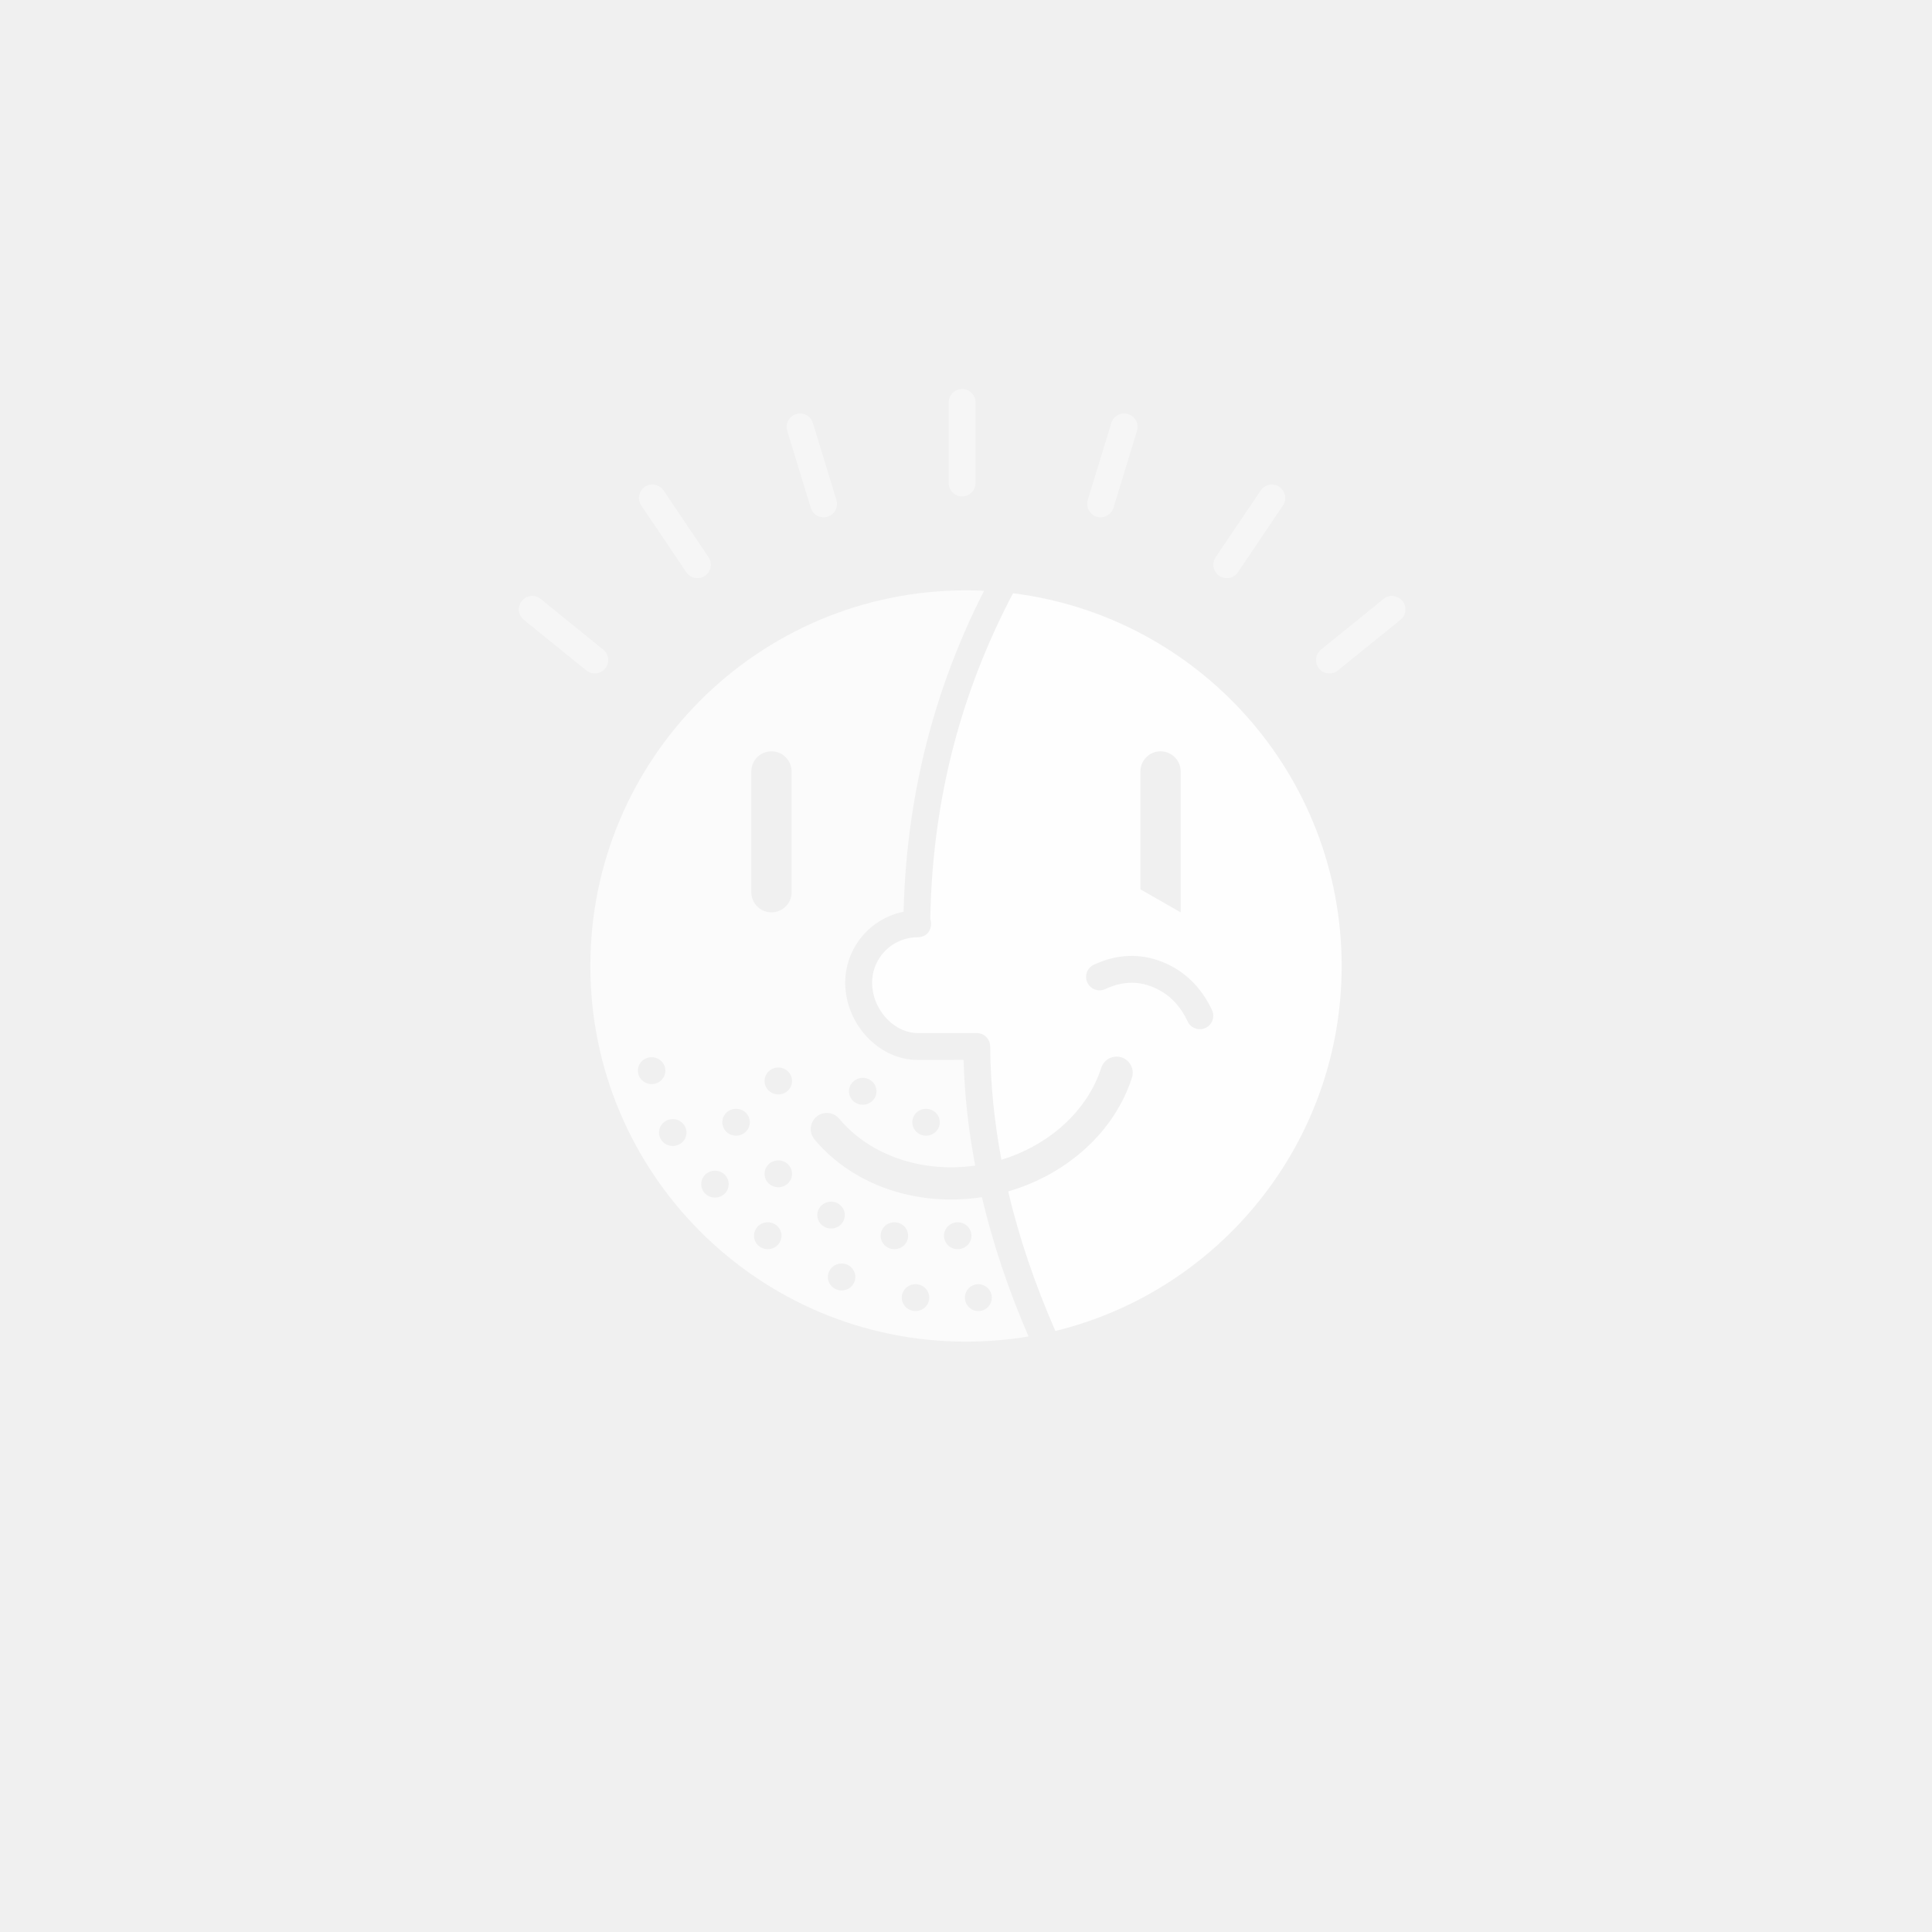
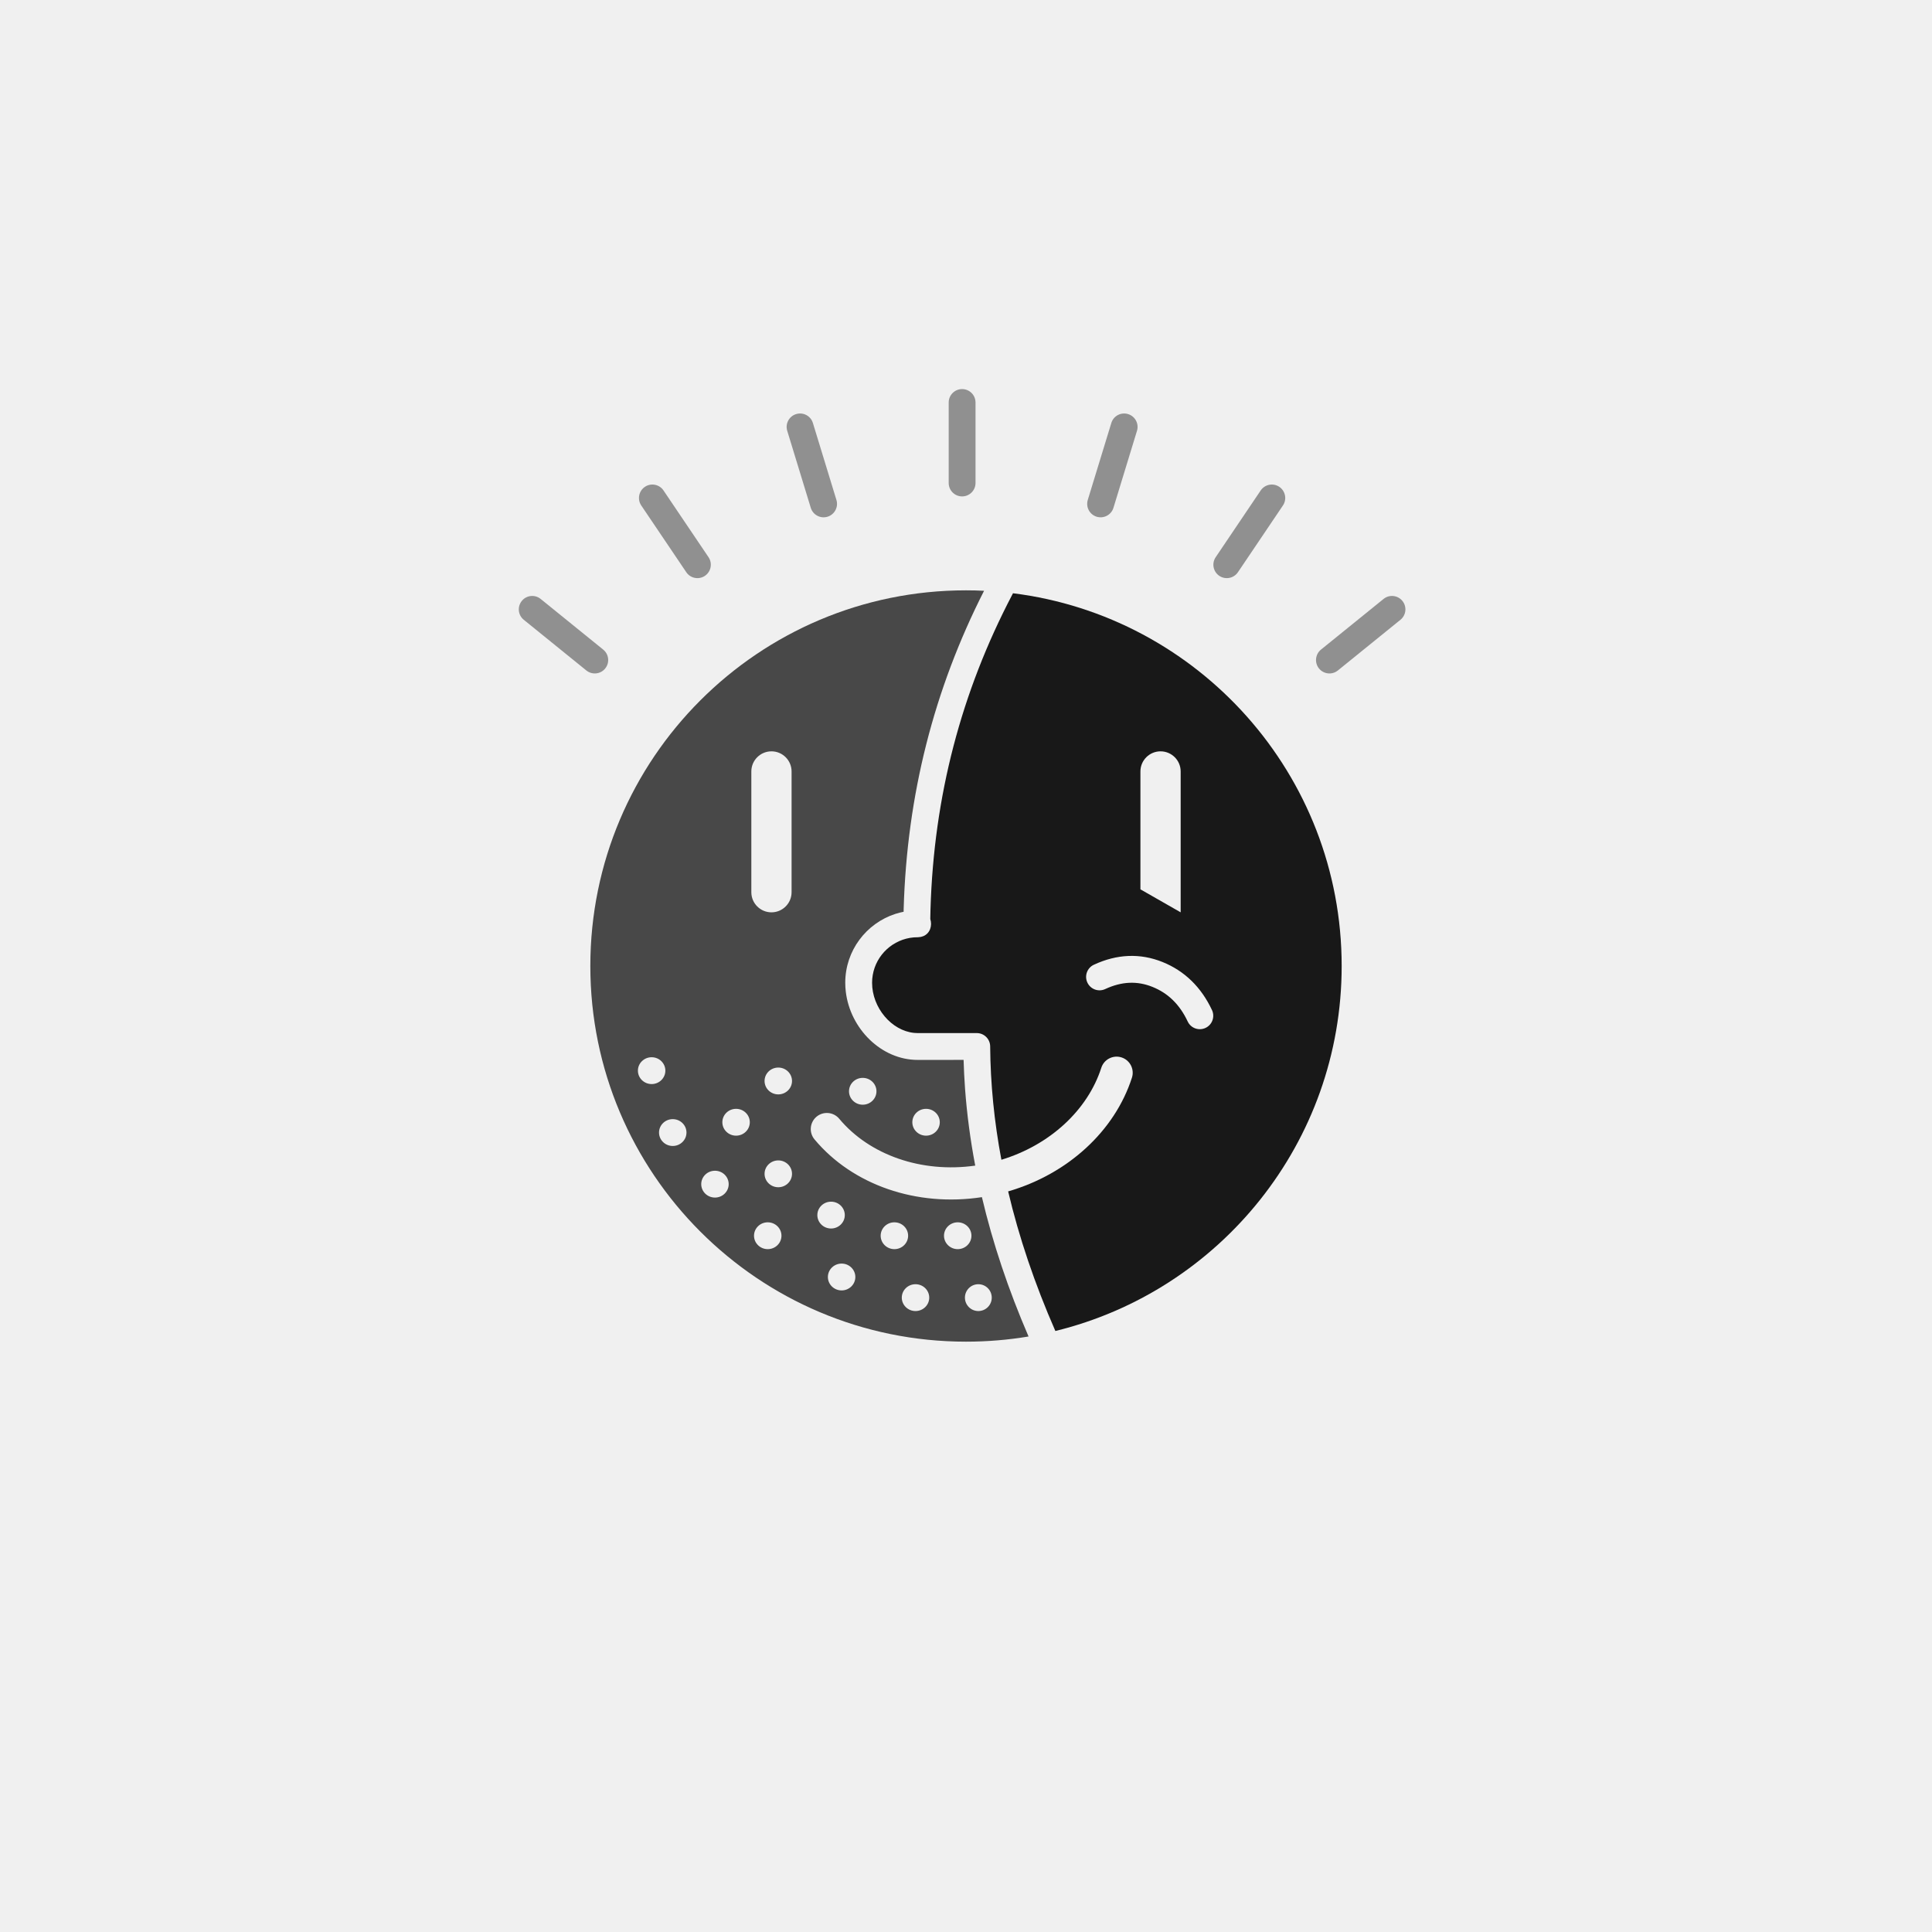
- <svg xmlns="http://www.w3.org/2000/svg" width="72px" height="72px" viewBox="0 0 72 72" version="1.1">
+ <svg xmlns="http://www.w3.org/2000/svg" id="avatar" class="avatar-dark" width="72px" height="72px" viewBox="0 0 72 72" version="1.1">
  <g id="avatar.dark" stroke="none" stroke-width="1" fill="none" fill-rule="evenodd">
-     <path d="M36,22 C36.226,22 36.451,22.005 36.673,22.017 C34.803,25.697 33.801,29.629 33.677,33.868 L33.677,33.868 L33.675,33.979 L33.535,34.01 L33.37,34.057 C32.285,34.407 31.5,35.424 31.5,36.624 L31.5,36.624 L31.505,36.792 L31.52,36.957 C31.683,38.331 32.836,39.5 34.2,39.5 L34.2,39.5 L35.91,39.499 L35.931,40.03 L35.965,40.581 C36.035,41.526 36.161,42.478 36.344,43.439 C34.336,43.724 32.402,43.042 31.276,41.693 C31.063,41.438 30.685,41.404 30.43,41.616 C30.176,41.829 30.142,42.207 30.354,42.461 C31.77,44.159 34.157,44.987 36.593,44.614 C36.996,46.324 37.575,48.054 38.331,49.807 C37.573,49.934 36.794,50 36,50 C28.268,50 22,43.732 22,36 C22,28.268 28.268,22 36,22 Z M34.118,47.859 C33.836,47.859 33.607,48.083 33.607,48.359 C33.607,48.635 33.836,48.859 34.118,48.859 C34.401,48.859 34.63,48.635 34.63,48.359 C34.63,48.083 34.401,47.859 34.118,47.859 Z M36.46,47.859 C36.184,47.859 35.96,48.083 35.96,48.359 C35.96,48.635 36.184,48.859 36.46,48.859 C36.736,48.859 36.96,48.635 36.96,48.359 C36.96,48.083 36.736,47.859 36.46,47.859 Z M31.365,47.09 C31.082,47.09 30.853,47.314 30.853,47.59 C30.853,47.866 31.082,48.09 31.365,48.09 C31.647,48.09 31.876,47.866 31.876,47.59 C31.876,47.314 31.647,47.09 31.365,47.09 Z M28.611,45.552 C28.329,45.552 28.1,45.776 28.1,46.052 C28.1,46.328 28.329,46.552 28.611,46.552 C28.894,46.552 29.123,46.328 29.123,46.052 C29.123,45.776 28.894,45.552 28.611,45.552 Z M35.691,45.552 C35.409,45.552 35.18,45.776 35.18,46.052 C35.18,46.328 35.409,46.552 35.691,46.552 C35.974,46.552 36.203,46.328 36.203,46.052 C36.203,45.776 35.974,45.552 35.691,45.552 Z M33.331,45.552 C33.049,45.552 32.82,45.776 32.82,46.052 C32.82,46.328 33.049,46.552 33.331,46.552 C33.614,46.552 33.843,46.328 33.843,46.052 C33.843,45.776 33.614,45.552 33.331,45.552 Z M30.971,44.783 C30.689,44.783 30.46,45.007 30.46,45.283 C30.46,45.559 30.689,45.783 30.971,45.783 C31.254,45.783 31.483,45.559 31.483,45.283 C31.483,45.007 31.254,44.783 30.971,44.783 Z M26.645,43.63 C26.362,43.63 26.133,43.853 26.133,44.13 C26.133,44.406 26.362,44.63 26.645,44.63 C26.927,44.63 27.156,44.406 27.156,44.13 C27.156,43.853 26.927,43.63 26.645,43.63 Z M29.005,43.245 C28.722,43.245 28.493,43.469 28.493,43.745 C28.493,44.021 28.722,44.245 29.005,44.245 C29.287,44.245 29.516,44.021 29.516,43.745 C29.516,43.469 29.287,43.245 29.005,43.245 Z M25.071,41.707 C24.789,41.707 24.56,41.931 24.56,42.207 C24.56,42.483 24.789,42.707 25.071,42.707 C25.354,42.707 25.583,42.483 25.583,42.207 C25.583,41.931 25.354,41.707 25.071,41.707 Z M27.431,41.323 C27.149,41.323 26.92,41.546 26.92,41.823 C26.92,42.099 27.149,42.323 27.431,42.323 C27.714,42.323 27.943,42.099 27.943,41.823 C27.943,41.546 27.714,41.323 27.431,41.323 Z M34.511,41.323 C34.229,41.323 34,41.546 34,41.823 C34,42.099 34.229,42.323 34.511,42.323 C34.794,42.323 35.023,42.099 35.023,41.823 C35.023,41.546 34.794,41.323 34.511,41.323 Z M32.151,40.169 C31.869,40.169 31.64,40.393 31.64,40.669 C31.64,40.945 31.869,41.169 32.151,41.169 C32.434,41.169 32.663,40.945 32.663,40.669 C32.663,40.393 32.434,40.169 32.151,40.169 Z M29.005,39.785 C28.722,39.785 28.493,40.008 28.493,40.285 C28.493,40.561 28.722,40.785 29.005,40.785 C29.287,40.785 29.516,40.561 29.516,40.285 C29.516,40.008 29.287,39.785 29.005,39.785 Z M24.285,39.4 C24.002,39.4 23.773,39.624 23.773,39.9 C23.773,40.176 24.002,40.4 24.285,40.4 C24.567,40.4 24.796,40.176 24.796,39.9 C24.796,39.624 24.567,39.4 24.285,39.4 Z M28.75,28 C28.336,28 28,28.336 28,28.75 L28,28.75 L28,33.25 C28,33.664 28.336,34 28.75,34 C29.164,34 29.5,33.664 29.5,33.25 L29.5,33.25 L29.5,28.75 C29.5,28.336 29.164,28 28.75,28 Z" id="Combined-Shape" fill="#FFFFFF" fill-rule="nonzero" opacity="0.7" />
-     <path d="M37.752,22.109 C44.657,22.97 50,28.861 50,36 C50,42.584 45.455,48.107 39.33,49.602 C38.56,47.842 37.973,46.107 37.571,44.4 C39.793,43.756 41.543,42.152 42.184,40.162 C42.285,39.847 42.112,39.509 41.797,39.407 C41.481,39.305 41.143,39.479 41.042,39.794 C40.535,41.369 39.13,42.671 37.319,43.221 C37.051,41.794 36.911,40.386 36.901,38.996 C36.899,38.721 36.675,38.499 36.401,38.5 L36.401,38.5 L34.2,38.5 L34.066,38.493 C33.226,38.41 32.5,37.557 32.5,36.624 L32.5,36.624 L32.506,36.478 L32.525,36.335 C32.654,35.583 33.28,35 34.053,34.934 L34.053,34.934 L34.215,34.928 L34.318,34.916 L34.409,34.888 C34.663,34.783 34.749,34.492 34.669,34.249 L34.669,34.249 L34.677,33.882 C34.802,29.676 35.821,25.792 37.727,22.156 L37.727,22.156 Z M43.323,35.851 C42.49,35.516 41.627,35.552 40.765,35.953 C40.515,36.069 40.406,36.367 40.523,36.617 C40.639,36.867 40.936,36.976 41.187,36.86 C41.803,36.574 42.379,36.549 42.95,36.779 C43.532,37.013 43.964,37.435 44.262,38.068 C44.379,38.318 44.677,38.425 44.927,38.307 C45.177,38.19 45.284,37.892 45.167,37.642 C44.764,36.786 44.145,36.182 43.323,35.851 Z M43.25,28 C42.836,28 42.5,28.336 42.5,28.75 L42.5,28.75 L42.5,33.143 L44,34 L44,28.75 C44,28.336 43.664,28 43.25,28 Z" id="Combined-Shape" fill="#FFFFFF" fill-rule="nonzero" opacity="0.9" />
-     <path d="M52.264,22.395 C52.438,22.61 52.405,22.925 52.19,23.098 L49.859,24.986 C49.644,25.16 49.329,25.127 49.155,24.912 C48.982,24.698 49.015,24.383 49.229,24.209 L51.561,22.321 C51.775,22.147 52.09,22.18 52.264,22.395 Z M20.149,22.321 L22.48,24.209 C22.695,24.383 22.728,24.698 22.554,24.912 C22.381,25.127 22.066,25.16 21.851,24.986 L19.52,23.098 C19.305,22.925 19.272,22.61 19.446,22.395 C19.619,22.18 19.934,22.147 20.149,22.321 Z M47.676,18.143 C47.905,18.298 47.966,18.609 47.811,18.838 L46.134,21.325 C45.979,21.554 45.668,21.614 45.439,21.46 C45.211,21.305 45.15,20.994 45.305,20.765 L46.982,18.278 C47.137,18.049 47.447,17.989 47.676,18.143 Z M24.727,18.278 L26.405,20.765 C26.559,20.994 26.499,21.305 26.27,21.46 C26.041,21.614 25.73,21.554 25.576,21.325 L23.898,18.838 C23.744,18.609 23.804,18.298 24.033,18.143 C24.262,17.989 24.573,18.049 24.727,18.278 Z M42.04,15.432 C42.304,15.512 42.453,15.792 42.372,16.056 L41.495,18.925 C41.414,19.189 41.134,19.337 40.87,19.257 C40.606,19.176 40.458,18.896 40.538,18.632 L41.416,15.763 C41.496,15.499 41.776,15.351 42.04,15.432 Z M30.294,15.763 L31.171,18.632 C31.252,18.896 31.103,19.176 30.839,19.257 C30.575,19.337 30.296,19.189 30.215,18.925 L29.338,16.056 C29.257,15.792 29.406,15.512 29.67,15.432 C29.934,15.351 30.213,15.499 30.294,15.763 Z M35.855,14.5 C36.131,14.5 36.355,14.724 36.355,15 L36.355,18 C36.355,18.276 36.131,18.5 35.855,18.5 C35.579,18.5 35.355,18.276 35.355,18 L35.355,15 C35.355,14.724 35.579,14.5 35.855,14.5 Z" id="Combined-Shape" fill="#FFFFFF" opacity="0.4" />
+     <path d="M36,22 C36.226,22 36.451,22.005 36.673,22.017 C34.803,25.697 33.801,29.629 33.677,33.868 L33.677,33.868 L33.675,33.979 L33.535,34.01 L33.37,34.057 C32.285,34.407 31.5,35.424 31.5,36.624 L31.5,36.624 L31.505,36.792 L31.52,36.957 C31.683,38.331 32.836,39.5 34.2,39.5 L34.2,39.5 L35.91,39.499 L35.931,40.03 L35.965,40.581 C36.035,41.526 36.161,42.478 36.344,43.439 C34.336,43.724 32.402,43.042 31.276,41.693 C31.063,41.438 30.685,41.404 30.43,41.616 C30.176,41.829 30.142,42.207 30.354,42.461 C31.77,44.159 34.157,44.987 36.593,44.614 C36.996,46.324 37.575,48.054 38.331,49.807 C37.573,49.934 36.794,50 36,50 C28.268,50 22,43.732 22,36 C22,28.268 28.268,22 36,22 Z M34.118,47.859 C33.836,47.859 33.607,48.083 33.607,48.359 C33.607,48.635 33.836,48.859 34.118,48.859 C34.401,48.859 34.63,48.635 34.63,48.359 C34.63,48.083 34.401,47.859 34.118,47.859 Z M36.46,47.859 C36.184,47.859 35.96,48.083 35.96,48.359 C35.96,48.635 36.184,48.859 36.46,48.859 C36.736,48.859 36.96,48.635 36.96,48.359 C36.96,48.083 36.736,47.859 36.46,47.859 Z M31.365,47.09 C31.082,47.09 30.853,47.314 30.853,47.59 C30.853,47.866 31.082,48.09 31.365,48.09 C31.647,48.09 31.876,47.866 31.876,47.59 C31.876,47.314 31.647,47.09 31.365,47.09 Z M28.611,45.552 C28.329,45.552 28.1,45.776 28.1,46.052 C28.1,46.328 28.329,46.552 28.611,46.552 C28.894,46.552 29.123,46.328 29.123,46.052 C29.123,45.776 28.894,45.552 28.611,45.552 Z M35.691,45.552 C35.409,45.552 35.18,45.776 35.18,46.052 C35.18,46.328 35.409,46.552 35.691,46.552 C35.974,46.552 36.203,46.328 36.203,46.052 C36.203,45.776 35.974,45.552 35.691,45.552 Z M33.331,45.552 C33.049,45.552 32.82,45.776 32.82,46.052 C32.82,46.328 33.049,46.552 33.331,46.552 C33.614,46.552 33.843,46.328 33.843,46.052 C33.843,45.776 33.614,45.552 33.331,45.552 Z M30.971,44.783 C30.689,44.783 30.46,45.007 30.46,45.283 C30.46,45.559 30.689,45.783 30.971,45.783 C31.254,45.783 31.483,45.559 31.483,45.283 C31.483,45.007 31.254,44.783 30.971,44.783 Z M26.645,43.63 C26.362,43.63 26.133,43.853 26.133,44.13 C26.133,44.406 26.362,44.63 26.645,44.63 C26.927,44.63 27.156,44.406 27.156,44.13 C27.156,43.853 26.927,43.63 26.645,43.63 Z M29.005,43.245 C28.722,43.245 28.493,43.469 28.493,43.745 C28.493,44.021 28.722,44.245 29.005,44.245 C29.287,44.245 29.516,44.021 29.516,43.745 C29.516,43.469 29.287,43.245 29.005,43.245 Z M25.071,41.707 C24.789,41.707 24.56,41.931 24.56,42.207 C24.56,42.483 24.789,42.707 25.071,42.707 C25.354,42.707 25.583,42.483 25.583,42.207 C25.583,41.931 25.354,41.707 25.071,41.707 Z M27.431,41.323 C27.149,41.323 26.92,41.546 26.92,41.823 C26.92,42.099 27.149,42.323 27.431,42.323 C27.714,42.323 27.943,42.099 27.943,41.823 C27.943,41.546 27.714,41.323 27.431,41.323 Z M34.511,41.323 C34.229,41.323 34,41.546 34,41.823 C34,42.099 34.229,42.323 34.511,42.323 C34.794,42.323 35.023,42.099 35.023,41.823 C35.023,41.546 34.794,41.323 34.511,41.323 Z M32.151,40.169 C31.869,40.169 31.64,40.393 31.64,40.669 C31.64,40.945 31.869,41.169 32.151,41.169 C32.434,41.169 32.663,40.945 32.663,40.669 C32.663,40.393 32.434,40.169 32.151,40.169 Z M29.005,39.785 C28.722,39.785 28.493,40.008 28.493,40.285 C28.493,40.561 28.722,40.785 29.005,40.785 C29.287,40.785 29.516,40.561 29.516,40.285 C29.516,40.008 29.287,39.785 29.005,39.785 Z M24.285,39.4 C24.002,39.4 23.773,39.624 23.773,39.9 C23.773,40.176 24.002,40.4 24.285,40.4 C24.567,40.4 24.796,40.176 24.796,39.9 C24.796,39.624 24.567,39.4 24.285,39.4 Z M28.75,28 C28.336,28 28,28.336 28,28.75 L28,28.75 L28,33.25 C28,33.664 28.336,34 28.75,34 C29.164,34 29.5,33.664 29.5,33.25 L29.5,33.25 L29.5,28.75 C29.5,28.336 29.164,28 28.75,28 Z" id="Combined-Shape" fill="#000000" fill-rule="nonzero" opacity="0.7" />
+     <path d="M37.752,22.109 C44.657,22.97 50,28.861 50,36 C50,42.584 45.455,48.107 39.33,49.602 C38.56,47.842 37.973,46.107 37.571,44.4 C39.793,43.756 41.543,42.152 42.184,40.162 C42.285,39.847 42.112,39.509 41.797,39.407 C41.481,39.305 41.143,39.479 41.042,39.794 C40.535,41.369 39.13,42.671 37.319,43.221 C37.051,41.794 36.911,40.386 36.901,38.996 C36.899,38.721 36.675,38.499 36.401,38.5 L36.401,38.5 L34.2,38.5 L34.066,38.493 C33.226,38.41 32.5,37.557 32.5,36.624 L32.5,36.624 L32.506,36.478 L32.525,36.335 C32.654,35.583 33.28,35 34.053,34.934 L34.053,34.934 L34.215,34.928 L34.318,34.916 L34.409,34.888 C34.663,34.783 34.749,34.492 34.669,34.249 L34.669,34.249 L34.677,33.882 C34.802,29.676 35.821,25.792 37.727,22.156 L37.727,22.156 Z M43.323,35.851 C42.49,35.516 41.627,35.552 40.765,35.953 C40.515,36.069 40.406,36.367 40.523,36.617 C40.639,36.867 40.936,36.976 41.187,36.86 C41.803,36.574 42.379,36.549 42.95,36.779 C43.532,37.013 43.964,37.435 44.262,38.068 C44.379,38.318 44.677,38.425 44.927,38.307 C45.177,38.19 45.284,37.892 45.167,37.642 C44.764,36.786 44.145,36.182 43.323,35.851 Z M43.25,28 C42.836,28 42.5,28.336 42.5,28.75 L42.5,28.75 L42.5,33.143 L44,34 L44,28.75 C44,28.336 43.664,28 43.25,28 Z" id="Combined-Shape" fill="#000000" fill-rule="nonzero" opacity="0.9" />
+     <path d="M52.264,22.395 C52.438,22.61 52.405,22.925 52.19,23.098 L49.859,24.986 C49.644,25.16 49.329,25.127 49.155,24.912 C48.982,24.698 49.015,24.383 49.229,24.209 L51.561,22.321 C51.775,22.147 52.09,22.18 52.264,22.395 Z M20.149,22.321 L22.48,24.209 C22.695,24.383 22.728,24.698 22.554,24.912 C22.381,25.127 22.066,25.16 21.851,24.986 L19.52,23.098 C19.305,22.925 19.272,22.61 19.446,22.395 C19.619,22.18 19.934,22.147 20.149,22.321 Z M47.676,18.143 C47.905,18.298 47.966,18.609 47.811,18.838 L46.134,21.325 C45.979,21.554 45.668,21.614 45.439,21.46 C45.211,21.305 45.15,20.994 45.305,20.765 L46.982,18.278 C47.137,18.049 47.447,17.989 47.676,18.143 Z M24.727,18.278 L26.405,20.765 C26.559,20.994 26.499,21.305 26.27,21.46 C26.041,21.614 25.73,21.554 25.576,21.325 L23.898,18.838 C23.744,18.609 23.804,18.298 24.033,18.143 C24.262,17.989 24.573,18.049 24.727,18.278 Z M42.04,15.432 C42.304,15.512 42.453,15.792 42.372,16.056 L41.495,18.925 C41.414,19.189 41.134,19.337 40.87,19.257 C40.606,19.176 40.458,18.896 40.538,18.632 L41.416,15.763 C41.496,15.499 41.776,15.351 42.04,15.432 Z M30.294,15.763 L31.171,18.632 C31.252,18.896 31.103,19.176 30.839,19.257 C30.575,19.337 30.296,19.189 30.215,18.925 L29.338,16.056 C29.257,15.792 29.406,15.512 29.67,15.432 C29.934,15.351 30.213,15.499 30.294,15.763 Z M35.855,14.5 C36.131,14.5 36.355,14.724 36.355,15 L36.355,18 C36.355,18.276 36.131,18.5 35.855,18.5 C35.579,18.5 35.355,18.276 35.355,18 L35.355,15 C35.355,14.724 35.579,14.5 35.855,14.5 Z" id="Combined-Shape" fill="#000000" opacity="0.4" />
  </g>
</svg>
